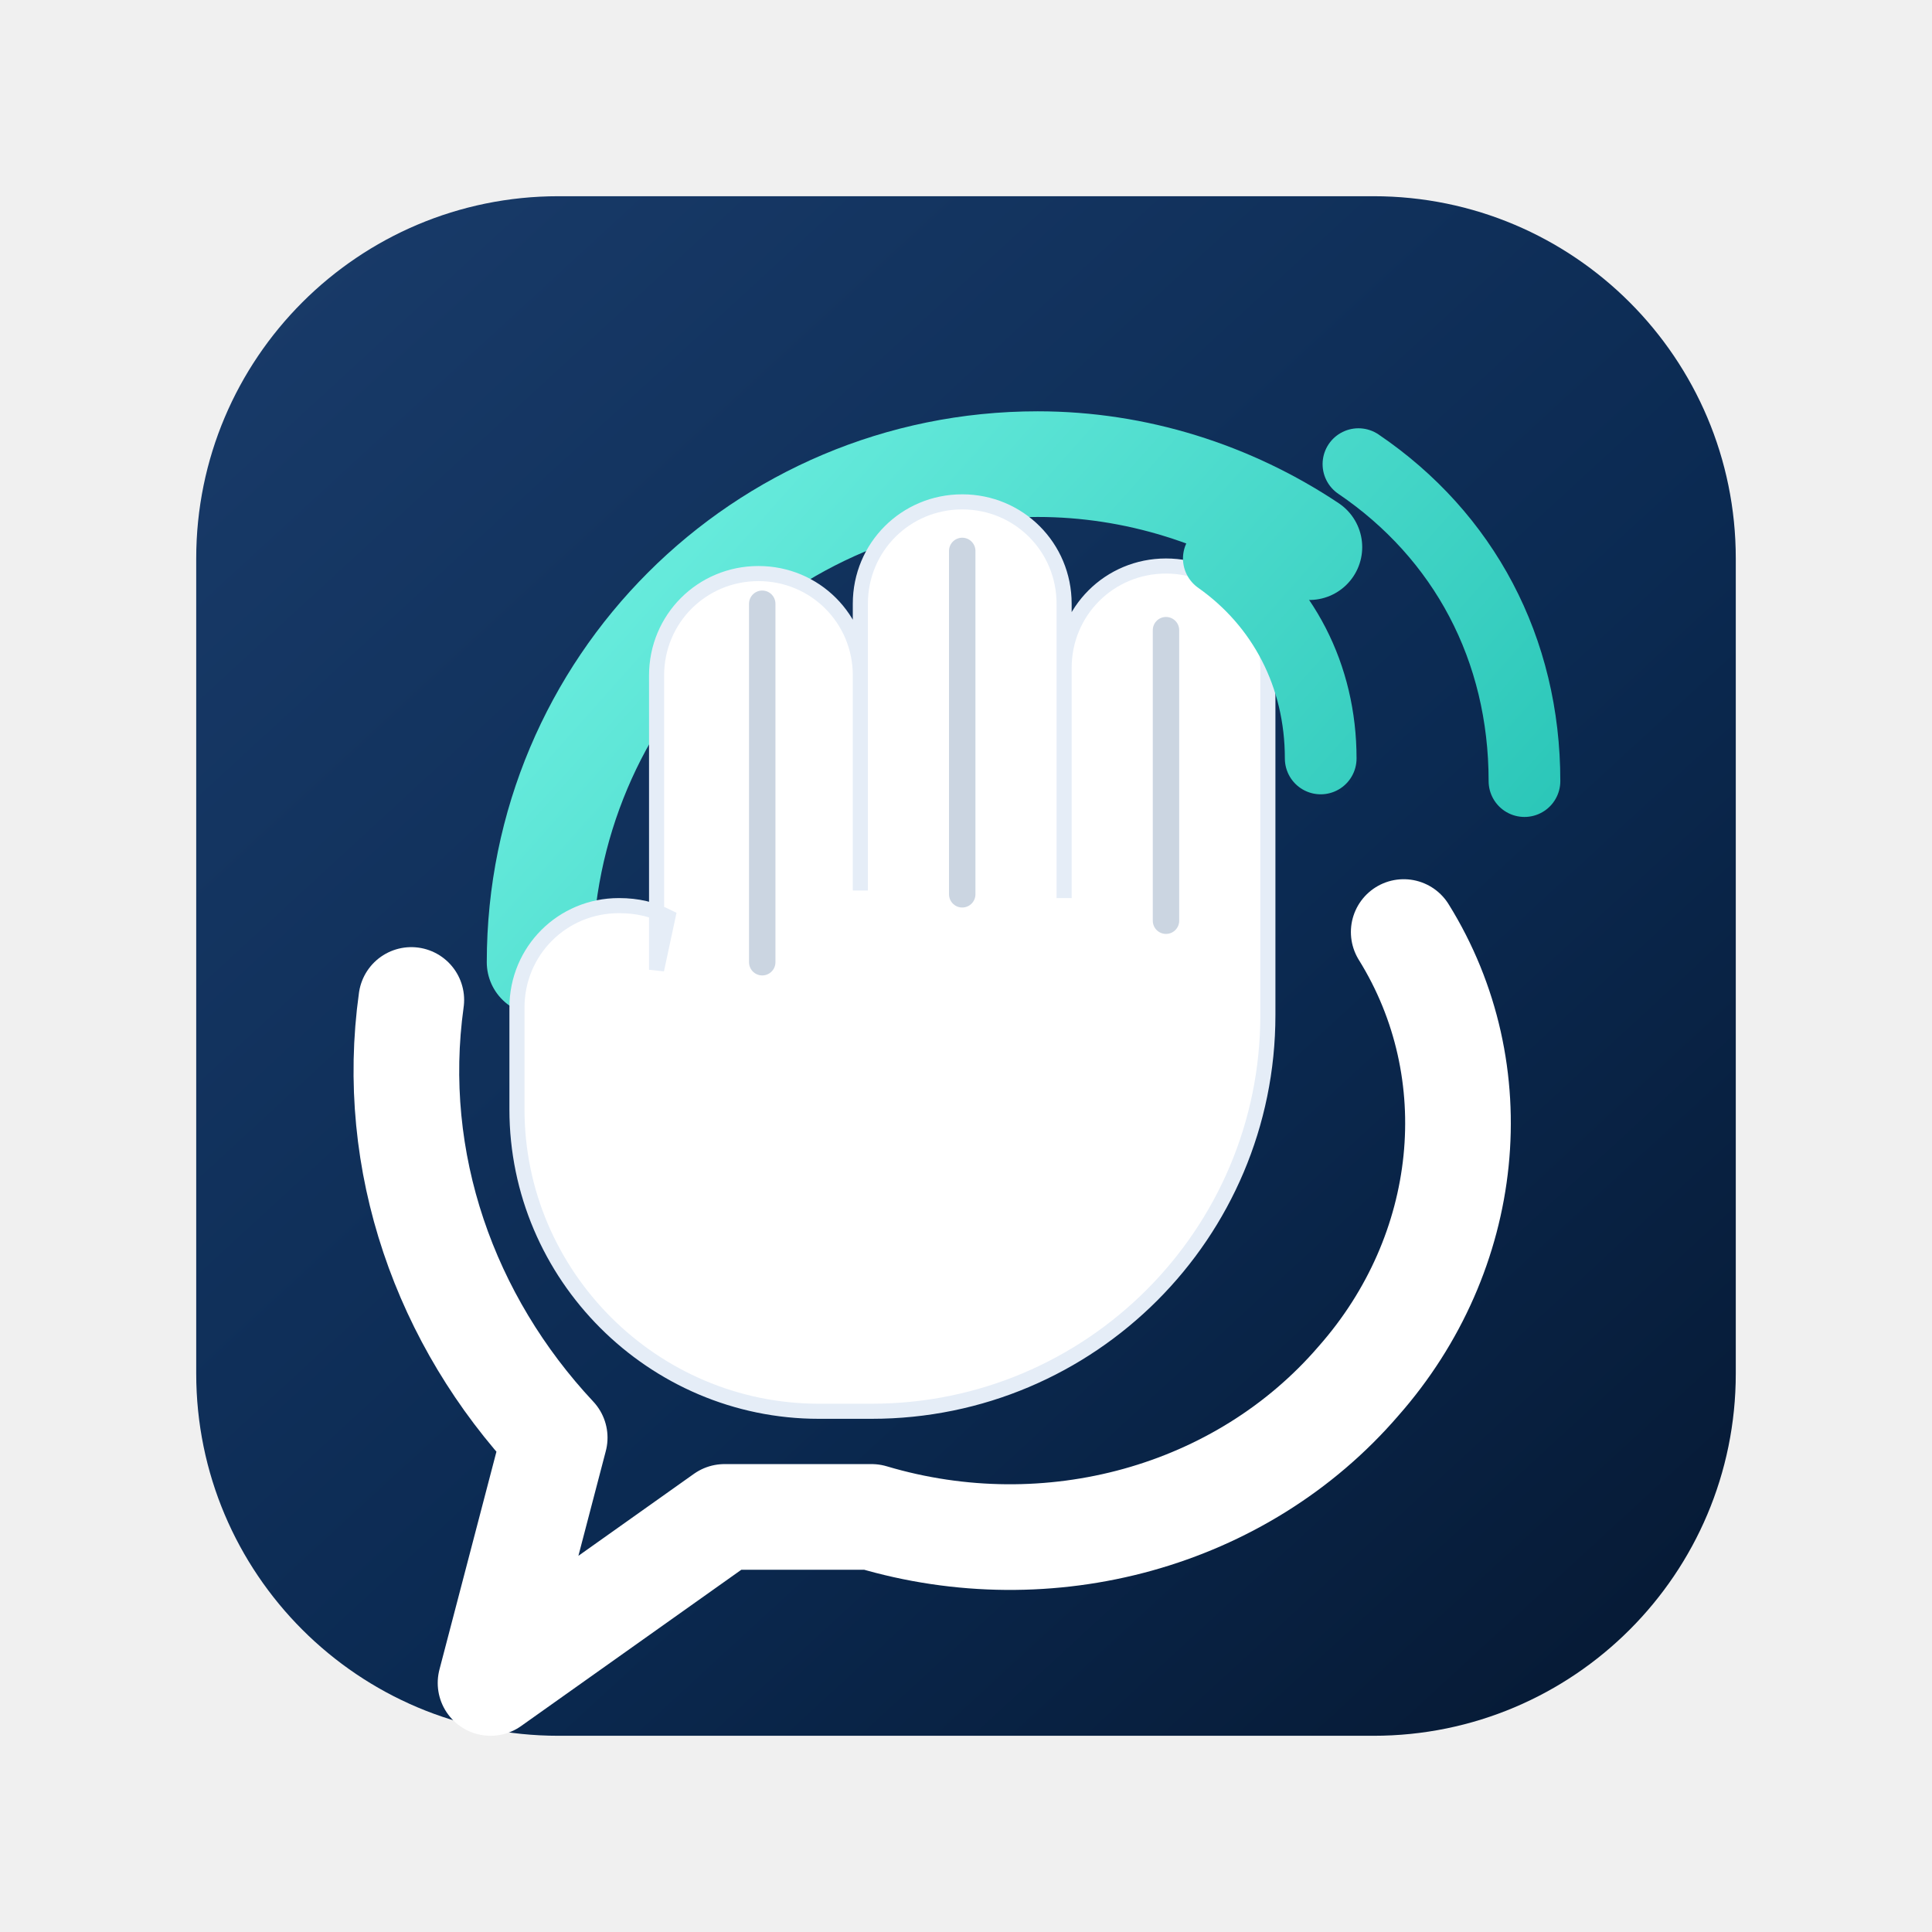
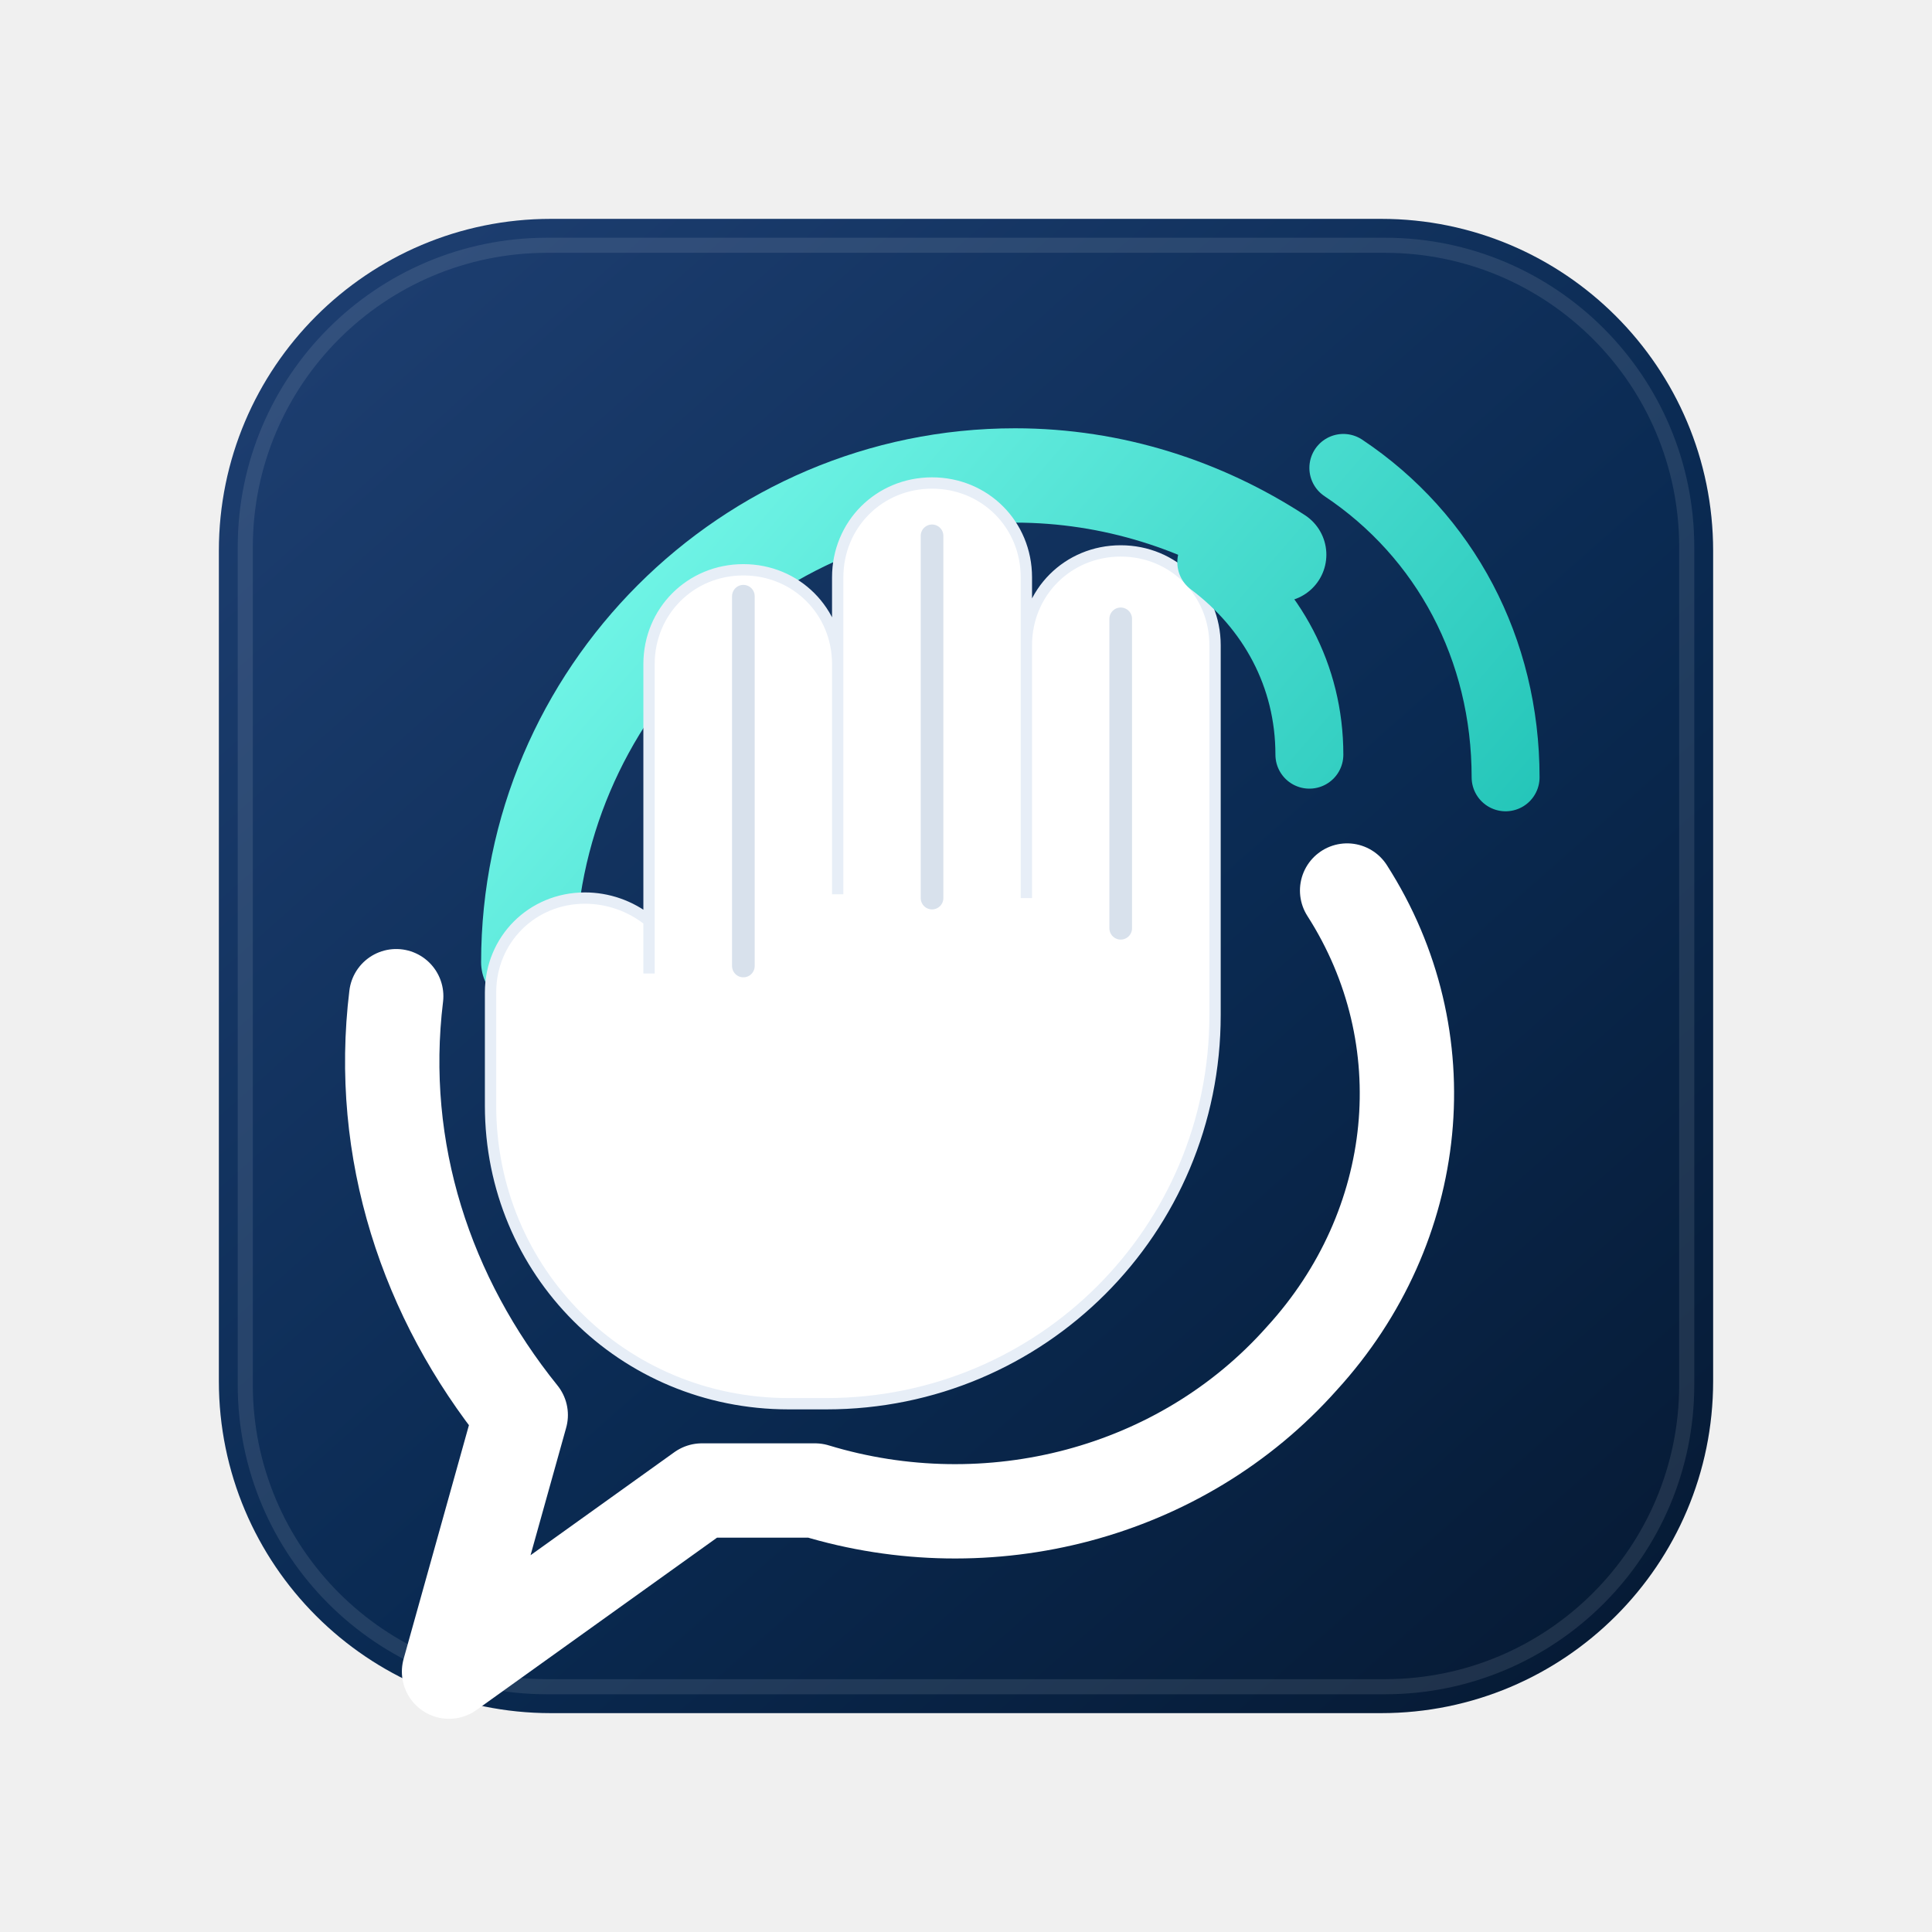
<svg xmlns="http://www.w3.org/2000/svg" viewBox="0 0 512 512">
  <defs>
-     <linearGradient id="bg" x1="82" x2="430" y1="70" y2="448" gradientUnits="userSpaceOnUse">
-       <stop stop-color="#183a68" />
-       <stop offset=".58" stop-color="#0b2a52" />
-       <stop offset="1" stop-color="#061a35" />
+     <linearGradient id="bg" x1="87" x2="425" y1="70" y2="452" gradientUnits="userSpaceOnUse">
+       <stop stop-color="#1d3e70" />
+       <stop offset=".56" stop-color="#0a2a52" />
+       <stop offset="1" stop-color="#061a34" />
    </linearGradient>
-     <linearGradient id="mint" x1="104" x2="398" y1="104" y2="366" gradientUnits="userSpaceOnUse">
-       <stop stop-color="#7cf8e9" />
-       <stop offset="1" stop-color="#13b8aa" />
+     <linearGradient id="mint" x1="130" x2="383" y1="115" y2="333" gradientUnits="userSpaceOnUse">
+       <stop stop-color="#81fff0" />
+       <stop offset="1" stop-color="#10b9ad" />
    </linearGradient>
  </defs>
-   <rect x="52" y="52" width="408" height="408" rx="96" fill="url(#bg)" />
-   <path d="M143 255c0-73 59-132 132-132 26 0 51 8 72 22" fill="none" stroke="url(#mint)" stroke-linecap="round" stroke-width="28" />
-   <path d="M372 247c23 37 18 85-12 119-31 36-82 50-129 36h-39l-62 44 17-65c-29-31-44-73-38-116" fill="none" stroke="#fff" stroke-linecap="round" stroke-linejoin="round" stroke-width="28" />
-   <path fill="#fff" stroke="#e5edf7" stroke-width="4" d="M174 257v-78c0-15 12-27 27-27s27 12 27 27v57-76c0-15 12-27 27-27s27 12 27 27v78-61c0-15 12-27 27-27s27 12 27 27v92c0 58-47 105-105 105h-14c-44 0-80-36-80-80v-27c0-15 12-27 27-27 5 0 9 1 13 3Z" />
-   <path d="M202 255v-95M255 237v-91M309 244v-77" stroke="#cbd5e1" stroke-linecap="round" stroke-width="7" />
-   <path d="M360 123c28 19 44 49 44 84M323 148c17 12 27 31 27 53" fill="none" stroke="url(#mint)" stroke-linecap="round" stroke-width="19" />
+   <rect x="58" y="58" width="396" height="396" rx="88" fill="url(#bg)" />
+   <rect x="65" y="65" width="382" height="382" rx="80" fill="none" stroke="#fff" stroke-opacity=".10" stroke-width="4" />
+   <path d="M140 255c0-71 58-129 129-129 26 0 50 8 70 21" fill="none" stroke="url(#mint)" stroke-linecap="round" stroke-width="25" />
+   <path d="M357 236c25 39 20 89-12 124-32 36-83 49-129 35h-30l-67 48 19-68c-25-31-38-70-33-111" fill="none" stroke="#fff" stroke-linecap="round" stroke-linejoin="round" stroke-width="25" />
+   <path fill="#fff" stroke="#e7eef7" stroke-width="3" d="M172 258v-82c0-14 11-25 25-25s25 11 25 25v61-84c0-14 11-25 25-25s25 11 25 25v85-67c0-14 11-25 25-25s25 11 25 25v98c0 57-46 103-103 103h-10c-44 0-79-35-79-79v-30c0-14 11-25 25-25 6 0 12 2 17 6Z" />
+   <path d="M197 256v-98M247 238v-96M297 246v-82" stroke="#d8e1ec" stroke-linecap="round" stroke-width="6" />
+   <path d="M356 124c27 18 43 48 43 82M321 149c16 12 26 30 26 51" fill="none" stroke="url(#mint)" stroke-linecap="round" stroke-width="18" />
</svg>
